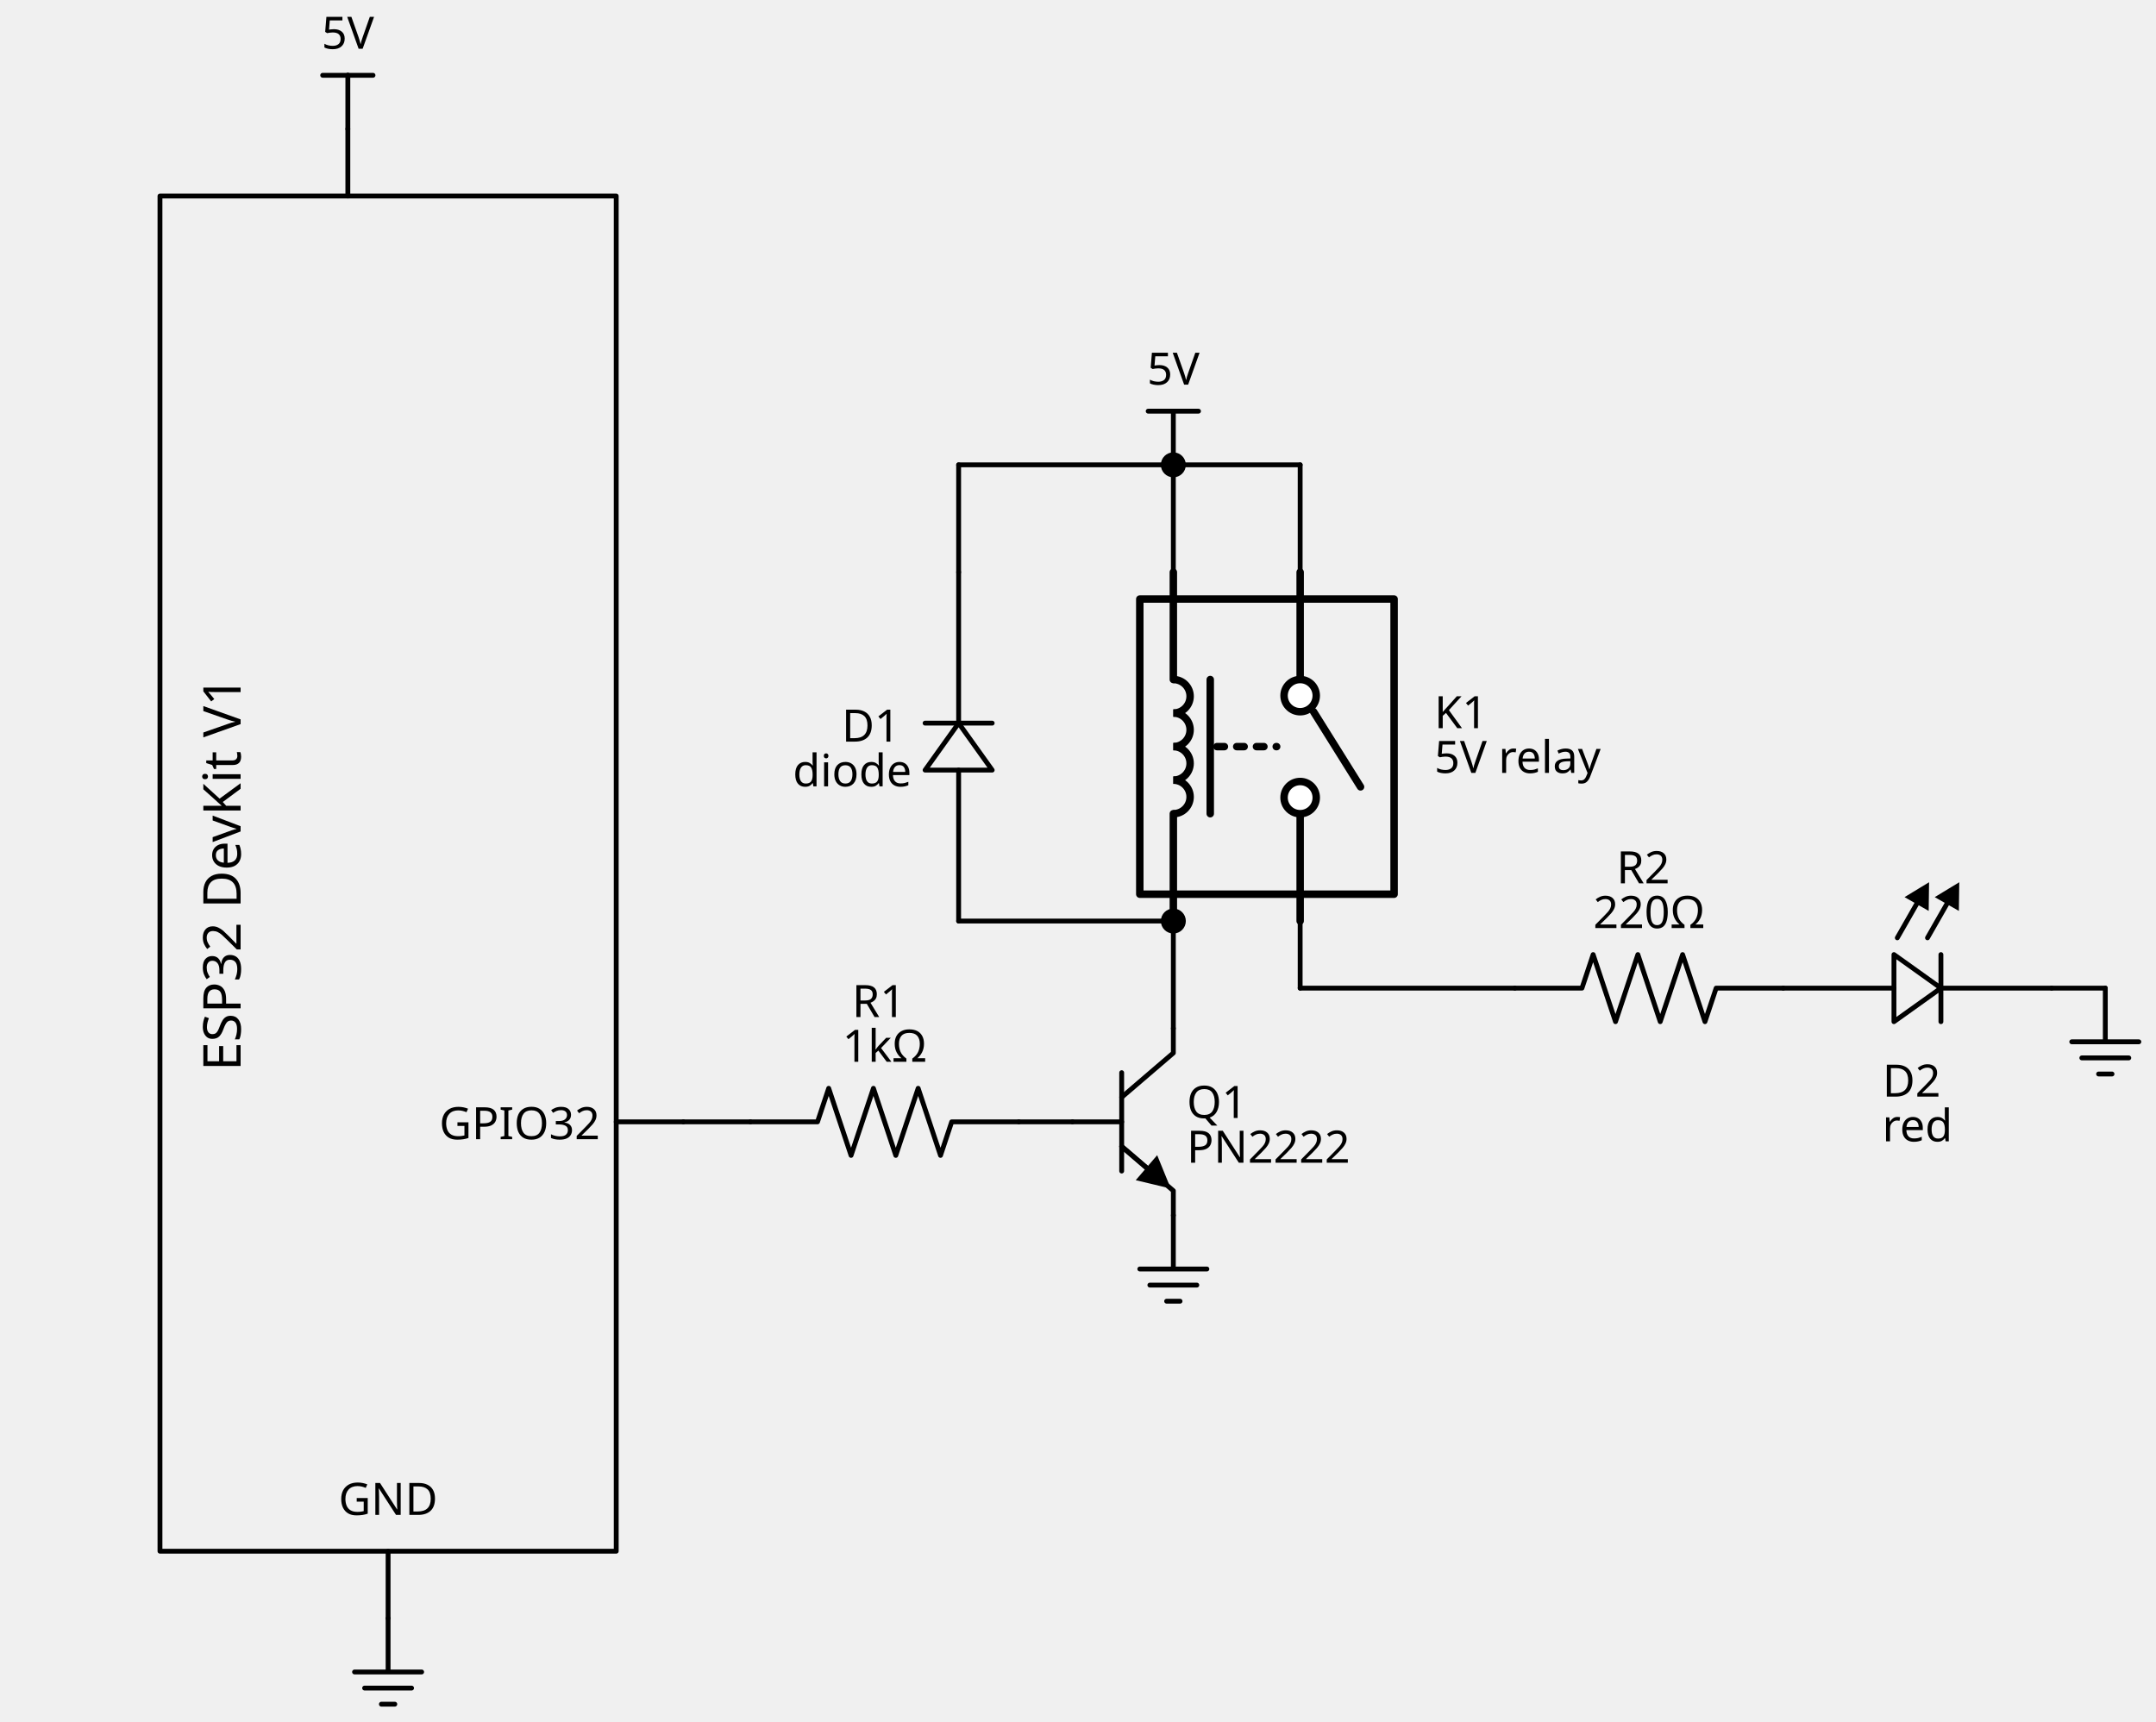
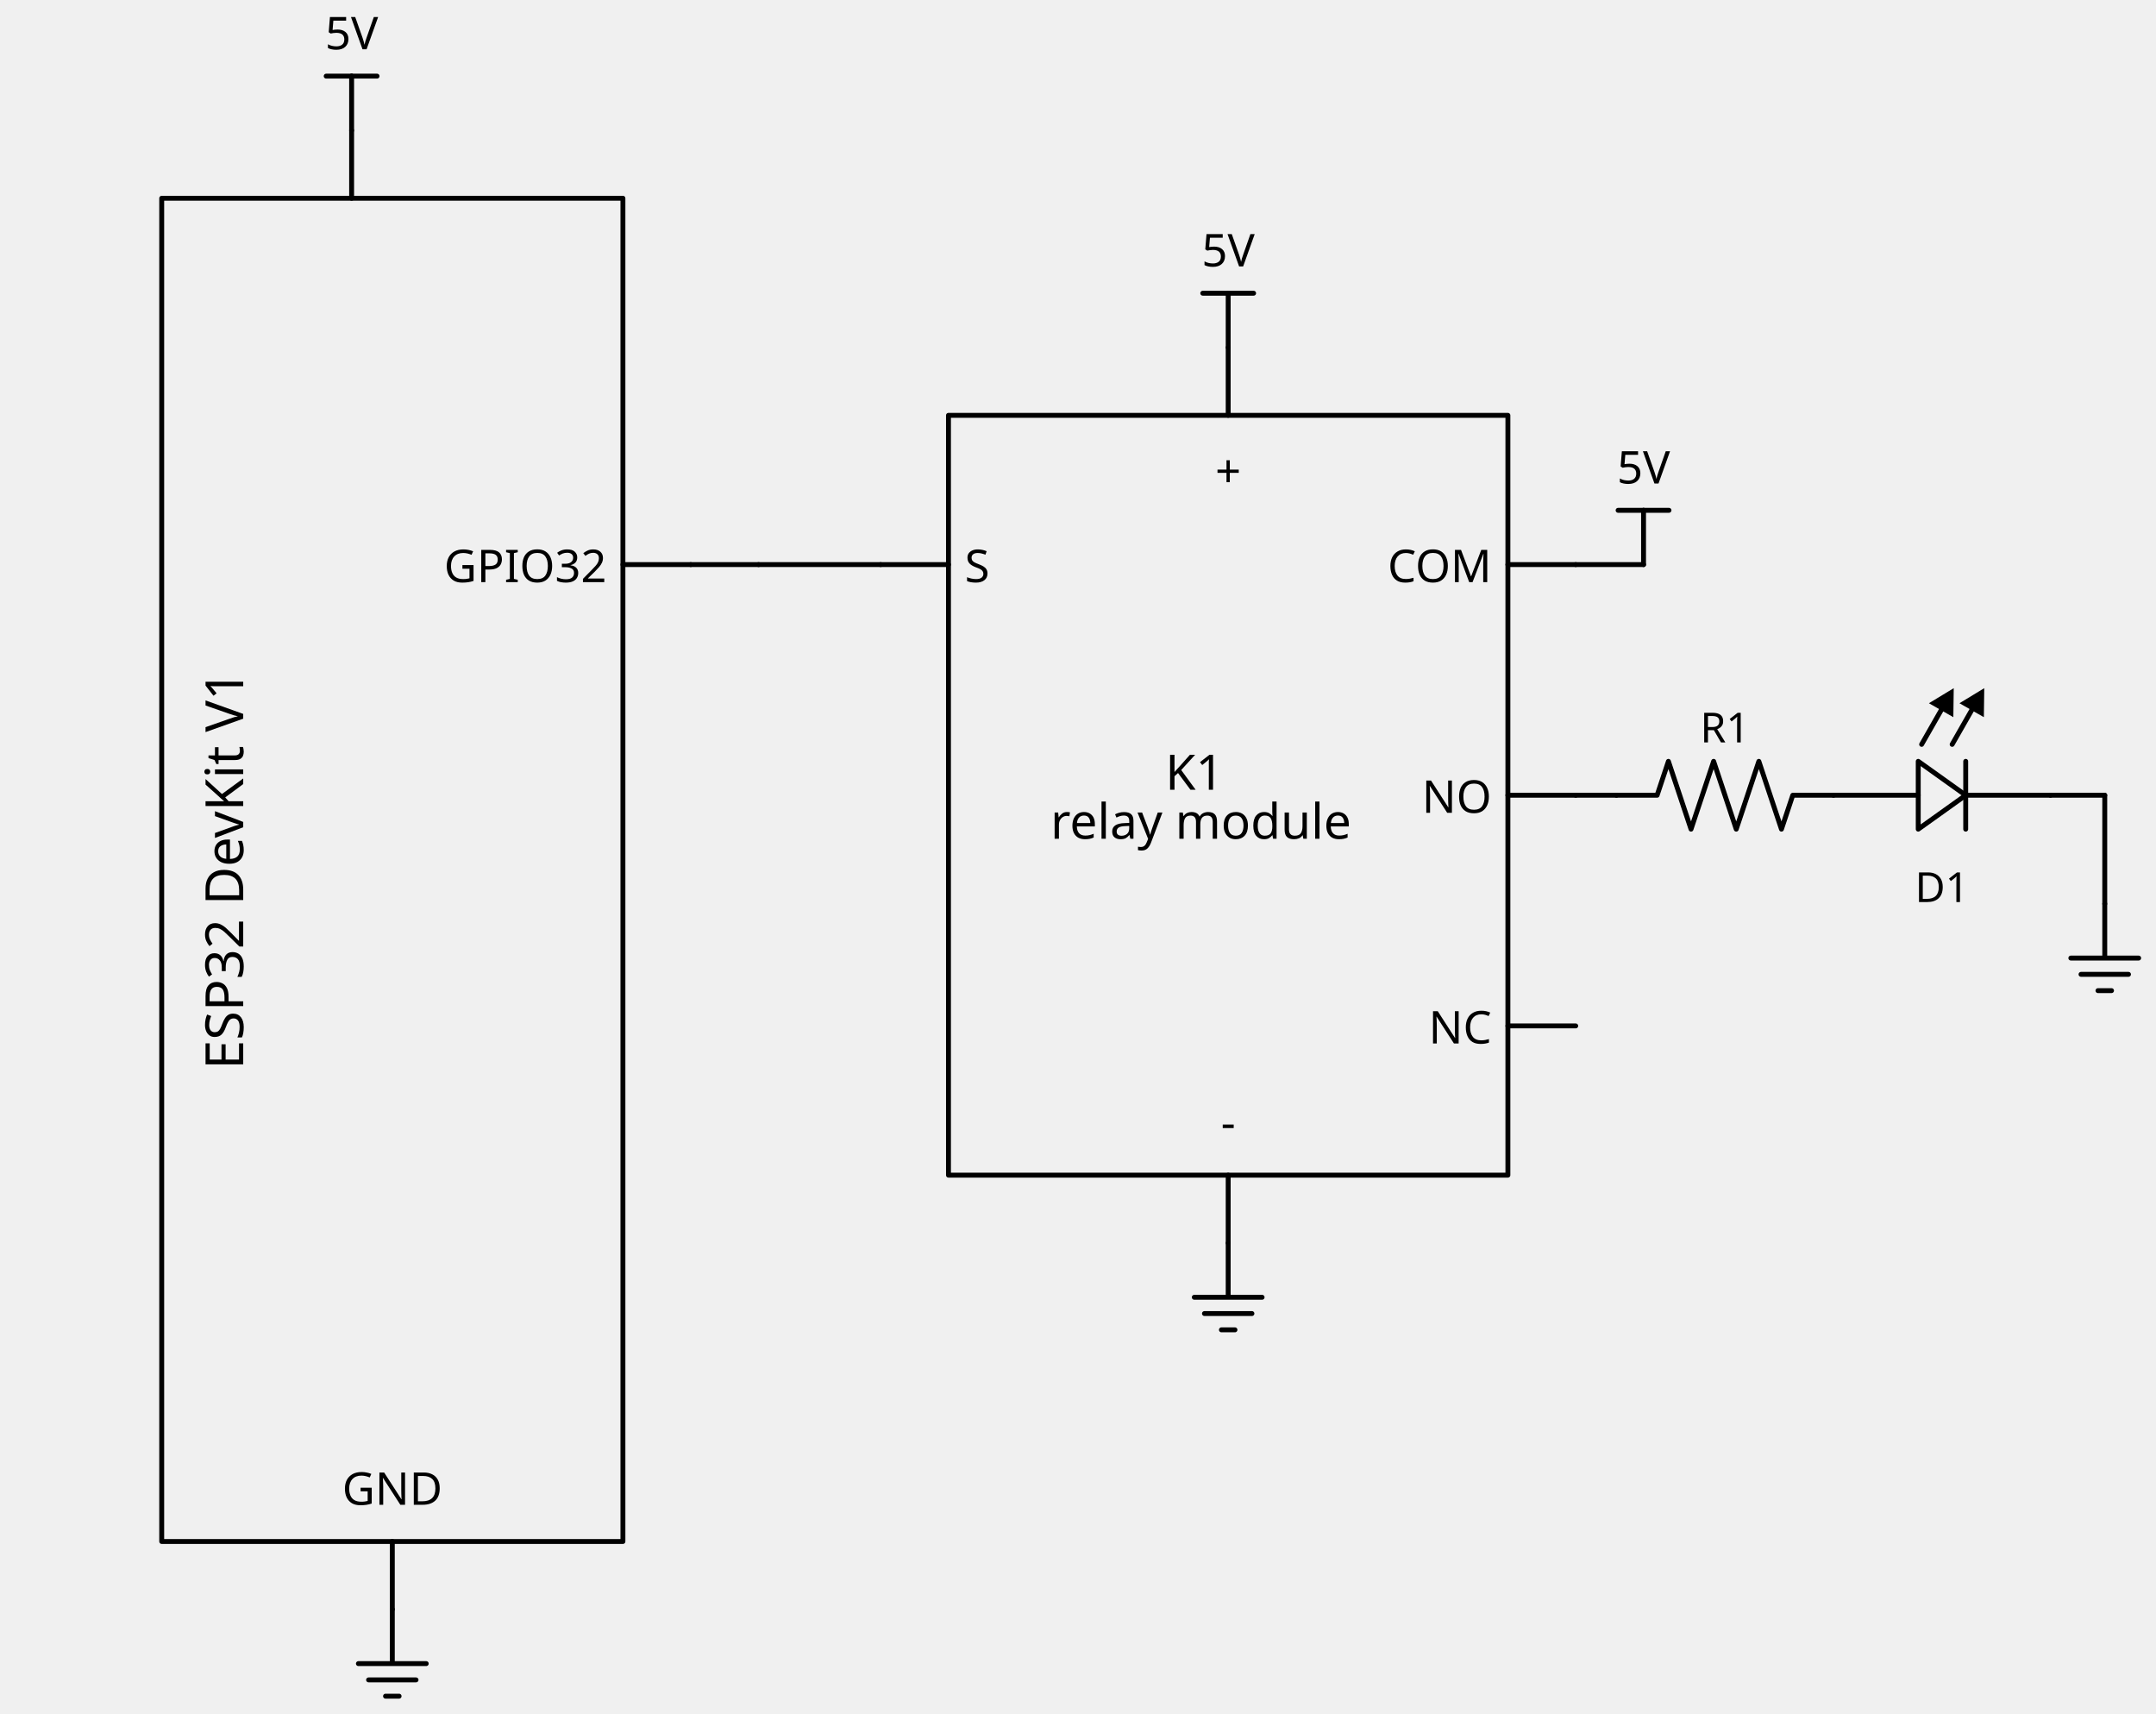
- <svg xmlns="http://www.w3.org/2000/svg" xml:lang="en" height="461.84pt" width="578.396pt" viewBox="-42.916 -74.2 578.396 461.84">
-   <path d="M 262.86,165.72 L 262.86,86.52 L 331.08,86.52 L 331.08,165.72 L 262.86,165.72" style="stroke:black;fill:none;stroke-width:2;stroke-dasharray:-;stroke-linecap:round;stroke-linejoin:round;" />
-   <path d="M 271.86 108.12 a 4.5 4.5 -270 1 1 0 9" style="stroke:black;fill:none;stroke-width:2;stroke-dasharray:-;" />
-   <path d="M 271.86 117.12 a 4.5 4.5 -270 1 1 0 9" style="stroke:black;fill:none;stroke-width:2;stroke-dasharray:-;" />
-   <path d="M 271.86 126.12 a 4.5 4.5 -270 1 1 0 9" style="stroke:black;fill:none;stroke-width:2;stroke-dasharray:-;" />
-   <path d="M 271.86 135.12 a 4.5 4.5 -270 1 1 0 9" style="stroke:black;fill:none;stroke-width:2;stroke-dasharray:-;" />
-   <polygon points="205.26,132.42 214.26,119.82 223.26,132.42 " style="stroke:black;fill:none;stroke-width:1.3;stroke-dasharray:-;stroke-linecap:round;stroke-linejoin:round;" />
-   <polygon points="465.18,181.92 477.78,190.92 465.18,199.92 " style="stroke:black;fill:none;stroke-width:1.3;stroke-dasharray:-;stroke-linecap:round;stroke-linejoin:round;" />
-   <path d="M 140.4,226.8 L 149.4,226.8 L 158.4,226.8" style="stroke:black;fill:none;stroke-width:1.3;stroke-dasharray:-;stroke-linecap:round;stroke-linejoin:round;" />
-   <path d="M 158.4,226.8 L 176.4,226.8 L 179.4,217.8 L 185.4,235.8 L 191.4,217.8 L 197.4,235.8 L 203.4,217.8 L 209.4,235.8 L 212.4,226.8 L 230.4,226.8" style="stroke:black;fill:none;stroke-width:1.3;stroke-dasharray:-;stroke-linecap:round;stroke-linejoin:round;" />
-   <path d="M 230.4,226.8 L 237.6,226.8 L 244.8,226.8" style="stroke:black;fill:none;stroke-width:1.3;stroke-dasharray:-;stroke-linecap:round;stroke-linejoin:round;" />
-   <path d="M 244.8,226.8 L 258,226.8" style="stroke:black;fill:none;stroke-width:1.3;stroke-dasharray:-;stroke-linecap:round;stroke-linejoin:round;" />
-   <path d="M 258.0,213.6 L 258,240" style="stroke:black;fill:none;stroke-width:1.3;stroke-dasharray:-;stroke-linecap:round;stroke-linejoin:round;" />
-   <path d="M 258.0,220.2 L 271.86,208.32 L 271.86,201.72" style="stroke:black;fill:none;stroke-width:1.3;stroke-dasharray:-;stroke-linecap:round;stroke-linejoin:round;" />
-   <path d="M 258.0,233.4 L 271.86,245.28 L 271.86,251.88" style="stroke:black;fill:none;stroke-width:1.3;stroke-dasharray:-;stroke-linecap:round;stroke-linejoin:round;" />
-   <path d="M 258.0,233.4 L 265.027,239.423" style="stroke:black;fill:none;stroke-width:1.3;stroke-dasharray:-;stroke-linecap:round;stroke-linejoin:round;" />
-   <path d="M 270.341 243.978 L 262.684 242.156 L 267.37 236.69 Z" style="stroke:black;fill:black;stroke-linecap:butt;stroke-linejoin:miter;" />
-   <path d="M 271.86,251.88 L 271.86,266.28 L 262.86,266.28 L 280.86,266.28 M 265.56,270.6 L 278.16,270.6 M 270.06,274.92 L 273.66,274.92" style="stroke:black;fill:none;stroke-width:1.3;stroke-dasharray:-;stroke-linecap:round;stroke-linejoin:round;" />
-   <path d="M 271.86,79.32 L 271.86,108.12 M 271.86,144.12 L 271.86,172.92" style="stroke:black;fill:none;stroke-width:2;stroke-dasharray:-;stroke-linecap:round;stroke-linejoin:round;" />
-   <path d="M 281.76,108.12 L 281.76,126.12 L 281.76,144.12" style="stroke:black;fill:none;stroke-width:2;stroke-dasharray:-;stroke-linecap:round;stroke-linejoin:round;" />
-   <path d="M 305.88,79.32 L 305.88,108.12 M 309.48,116.76 L 322.08,136.92 M 305.88,144.12 L 305.88,172.92" style="stroke:black;fill:none;stroke-width:2;stroke-dasharray:-;stroke-linecap:round;stroke-linejoin:round;" />
-   <path d="M 283.56,126.12 L 291.57,126.12 L 299.58,126.12" style="stroke:black;fill:none;stroke-width:2;stroke-dasharray:2,3.3;stroke-linecap:round;stroke-linejoin:round;" />
-   <path d="M 271.86,201.72 L 271.86,187.32 L 271.86,172.92" style="stroke:black;fill:none;stroke-width:1.3;stroke-dasharray:-;stroke-linecap:round;stroke-linejoin:round;" />
-   <path d="M 271.86,172.92 L 243.06,172.92 L 214.26,172.92" style="stroke:black;fill:none;stroke-width:1.3;stroke-dasharray:-;stroke-linecap:round;stroke-linejoin:round;" />
-   <path d="M 214.26,172.92 L 214.26,132.42 M 205.26,119.82 L 223.26,119.82 M 214.26,119.82 L 214.26,79.32" style="stroke:black;fill:none;stroke-width:1.3;stroke-dasharray:-;stroke-linecap:round;stroke-linejoin:round;" />
-   <path d="M 271.86,79.32 L 271.86,64.92 L 271.86,50.52" style="stroke:black;fill:none;stroke-width:1.3;stroke-dasharray:-;stroke-linecap:round;stroke-linejoin:round;" />
-   <path d="M 214.26,79.32 L 214.26,64.92 L 214.26,50.52" style="stroke:black;fill:none;stroke-width:1.3;stroke-dasharray:-;stroke-linecap:round;stroke-linejoin:round;" />
-   <path d="M 305.88,79.32 L 305.88,64.92 L 305.88,50.52" style="stroke:black;fill:none;stroke-width:1.3;stroke-dasharray:-;stroke-linecap:round;stroke-linejoin:round;" />
-   <path d="M 214.26,50.52 L 260.07,50.52 L 305.88,50.52" style="stroke:black;fill:none;stroke-width:1.3;stroke-dasharray:-;stroke-linecap:round;stroke-linejoin:round;" />
-   <path d="M 271.86,50.52 L 271.86,36.12" style="stroke:black;fill:none;stroke-width:1.3;stroke-dasharray:-;stroke-linecap:round;stroke-linejoin:round;" />
-   <path d="M 271.86,36.12 L 265.11,36.12" style="stroke:black;fill:none;stroke-width:1.3;stroke-dasharray:-;stroke-linecap:round;stroke-linejoin:round;" />
-   <path d="M 271.86,36.12 L 278.61,36.12" style="stroke:black;fill:none;stroke-width:1.3;stroke-dasharray:-;stroke-linecap:round;stroke-linejoin:round;" />
-   <path d="M 305.88,172.92 L 305.88,181.92 L 305.88,190.92" style="stroke:black;fill:none;stroke-width:1.3;stroke-dasharray:-;stroke-linecap:round;stroke-linejoin:round;" />
-   <path d="M 305.88,190.92 L 334.68,190.92 L 363.48,190.92" style="stroke:black;fill:none;stroke-width:1.3;stroke-dasharray:-;stroke-linecap:round;stroke-linejoin:round;" />
-   <path d="M 363.48,190.92 L 381.48,190.92 L 384.48,181.92 L 390.48,199.92 L 396.48,181.92 L 402.48,199.92 L 408.48,181.92 L 414.48,199.92 L 417.48,190.92 L 435.48,190.92" style="stroke:black;fill:none;stroke-width:1.3;stroke-dasharray:-;stroke-linecap:round;stroke-linejoin:round;" />
-   <path d="M 435.48,190.92 L 465.18,190.92 M 477.78,181.92 L 477.78,199.92 M 477.78,190.92 L 507.48,190.92" style="stroke:black;fill:none;stroke-width:1.3;stroke-dasharray:-;stroke-linecap:round;stroke-linejoin:round;" />
-   <path d="M 474.18,177.42 L 479.608,167.921" style="stroke:black;fill:none;stroke-width:1.3;stroke-dasharray:-;stroke-linecap:round;stroke-linejoin:round;" />
-   <path d="M 482.188 163.406 L 482.108 169.35 L 477.107 166.492 Z" style="stroke:black;fill:black;stroke-linecap:butt;stroke-linejoin:miter;" />
-   <path d="M 466.08,177.42 L 471.508,167.921" style="stroke:black;fill:none;stroke-width:1.3;stroke-dasharray:-;stroke-linecap:round;stroke-linejoin:round;" />
-   <path d="M 474.088 163.406 L 474.008 169.35 L 469.007 166.492 Z" style="stroke:black;fill:black;stroke-linecap:butt;stroke-linejoin:miter;" />
-   <path d="M 507.48,190.92 L 514.68,190.92 L 521.88,190.92" style="stroke:black;fill:none;stroke-width:1.3;stroke-dasharray:-;stroke-linecap:round;stroke-linejoin:round;" />
-   <path d="M 521.88,190.92 L 521.88,205.32 L 512.88,205.32 L 530.88,205.32 M 515.58,209.64 L 528.18,209.64 M 520.08,213.96 L 523.68,213.96" style="stroke:black;fill:none;stroke-width:1.3;stroke-dasharray:-;stroke-linecap:round;stroke-linejoin:round;" />
-   <path d="M 0.0,-21.6 L 122.4,-21.6 L 122.4,342 L 0,342 L 0,-21.6" style="stroke:black;fill:none;stroke-width:1.3;stroke-dasharray:-;stroke-linecap:round;stroke-linejoin:round;" />
-   <path d="M 122.4,226.8 L 140.4,226.8" style="stroke:black;fill:none;stroke-width:1.3;stroke-dasharray:-;stroke-linecap:round;stroke-linejoin:round;" />
+ <svg xmlns="http://www.w3.org/2000/svg" xml:lang="en" height="454.64pt" width="572.18pt" viewBox="-42.916 -74.2 572.18 454.64">
+   <polygon points="466.164,127.8 478.764,136.8 466.164,145.8 " style="stroke:black;fill:none;stroke-width:1.3;stroke-dasharray:-;stroke-linecap:round;stroke-linejoin:round;" />
+   <path d="M 208.8,36.0 L 357.264,36 L 357.264,237.6 L 208.8,237.6 L 208.8,36" style="stroke:black;fill:none;stroke-width:1.3;stroke-dasharray:-;stroke-linecap:round;stroke-linejoin:round;" />
+   <path d="M 208.8,75.6 L 190.8,75.6" style="stroke:black;fill:none;stroke-width:1.3;stroke-dasharray:-;stroke-linecap:round;stroke-linejoin:round;" />
+   <path d="M 357.264,75.6 L 375.264,75.6" style="stroke:black;fill:none;stroke-width:1.3;stroke-dasharray:-;stroke-linecap:round;stroke-linejoin:round;" />
+   <path d="M 357.264,136.8 L 375.264,136.8" style="stroke:black;fill:none;stroke-width:1.3;stroke-dasharray:-;stroke-linecap:round;stroke-linejoin:round;" />
+   <path d="M 357.264,198.0 L 375.264,198" style="stroke:black;fill:none;stroke-width:1.3;stroke-dasharray:-;stroke-linecap:round;stroke-linejoin:round;" />
+   <path d="M 283.032,36.0 L 283.032,18" style="stroke:black;fill:none;stroke-width:1.3;stroke-dasharray:-;stroke-linecap:round;stroke-linejoin:round;" />
+   <path d="M 283.032,237.6 L 283.032,255.6" style="stroke:black;fill:none;stroke-width:1.3;stroke-dasharray:-;stroke-linecap:round;stroke-linejoin:round;" />
+   <path d="M 140.4,75.6 L 149.4,75.6 L 158.4,75.6" style="stroke:black;fill:none;stroke-width:1.3;stroke-dasharray:-;stroke-linecap:round;stroke-linejoin:round;" />
+   <path d="M 158.4,75.6 L 174.6,75.6 L 190.8,75.6" style="stroke:black;fill:none;stroke-width:1.3;stroke-dasharray:-;stroke-linecap:round;stroke-linejoin:round;" />
+   <path d="M 283.032,18.0 L 283.032,3.6" style="stroke:black;fill:none;stroke-width:1.3;stroke-dasharray:-;stroke-linecap:round;stroke-linejoin:round;" />
+   <path d="M 283.032,3.6 L 276.282,3.6" style="stroke:black;fill:none;stroke-width:1.3;stroke-dasharray:-;stroke-linecap:round;stroke-linejoin:round;" />
+   <path d="M 283.032,3.6 L 289.782,3.6" style="stroke:black;fill:none;stroke-width:1.3;stroke-dasharray:-;stroke-linecap:round;stroke-linejoin:round;" />
+   <path d="M 283.032,255.6 L 283.032,270 L 274.032,270 L 292.032,270 M 276.732,274.32 L 289.332,274.32 M 281.232,278.64 L 284.832,278.64" style="stroke:black;fill:none;stroke-width:1.3;stroke-dasharray:-;stroke-linecap:round;stroke-linejoin:round;" />
+   <path d="M 375.264,75.6 L 384.264,75.6 L 393.264,75.6" style="stroke:black;fill:none;stroke-width:1.3;stroke-dasharray:-;stroke-linecap:round;stroke-linejoin:round;" />
+   <path d="M 393.264,75.6 L 393.264,61.2" style="stroke:black;fill:none;stroke-width:1.3;stroke-dasharray:-;stroke-linecap:round;stroke-linejoin:round;" />
+   <path d="M 393.264,61.2 L 386.514,61.2" style="stroke:black;fill:none;stroke-width:1.3;stroke-dasharray:-;stroke-linecap:round;stroke-linejoin:round;" />
+   <path d="M 393.264,61.2 L 400.014,61.2" style="stroke:black;fill:none;stroke-width:1.3;stroke-dasharray:-;stroke-linecap:round;stroke-linejoin:round;" />
+   <path d="M 375.264,136.8 L 380.664,136.8 L 386.064,136.8" style="stroke:black;fill:none;stroke-width:1.3;stroke-dasharray:-;stroke-linecap:round;stroke-linejoin:round;" />
+   <path d="M 386.064,136.8 L 396.864,136.8 L 399.864,127.8 L 405.864,145.8 L 411.864,127.8 L 417.864,145.8 L 423.864,127.8 L 429.864,145.8 L 432.864,136.8 L 443.664,136.8" style="stroke:black;fill:none;stroke-width:1.3;stroke-dasharray:-;stroke-linecap:round;stroke-linejoin:round;" />
+   <path d="M 443.664,136.8 L 466.164,136.8 M 478.764,127.8 L 478.764,145.8 M 478.764,136.8 L 501.264,136.8" style="stroke:black;fill:none;stroke-width:1.3;stroke-dasharray:-;stroke-linecap:round;stroke-linejoin:round;" />
+   <path d="M 475.164,123.3 L 480.592,113.801" style="stroke:black;fill:none;stroke-width:1.3;stroke-dasharray:-;stroke-linecap:round;stroke-linejoin:round;" />
+   <path d="M 483.172 109.286 L 483.092 115.23 L 478.091 112.372 Z" style="stroke:black;fill:black;stroke-linecap:butt;stroke-linejoin:miter;" />
+   <path d="M 467.064,123.3 L 472.492,113.801" style="stroke:black;fill:none;stroke-width:1.3;stroke-dasharray:-;stroke-linecap:round;stroke-linejoin:round;" />
+   <path d="M 475.072 109.286 L 474.992 115.23 L 469.991 112.372 Z" style="stroke:black;fill:black;stroke-linecap:butt;stroke-linejoin:miter;" />
+   <path d="M 501.264,136.8 L 508.464,136.8 L 515.664,136.8" style="stroke:black;fill:none;stroke-width:1.3;stroke-dasharray:-;stroke-linecap:round;stroke-linejoin:round;" />
+   <path d="M 515.664,136.8 L 515.664,151.2 L 515.664,165.6" style="stroke:black;fill:none;stroke-width:1.3;stroke-dasharray:-;stroke-linecap:round;stroke-linejoin:round;" />
+   <path d="M 515.664,165.6 L 515.664,180 L 506.664,180 L 524.664,180 M 509.364,184.32 L 521.964,184.32 M 513.864,188.64 L 517.464,188.64" style="stroke:black;fill:none;stroke-width:1.3;stroke-dasharray:-;stroke-linecap:round;stroke-linejoin:round;" />
+   <path d="M 0.0,-21.6 L 122.4,-21.6 L 122.4,334.8 L 0,334.8 L 0,-21.6" style="stroke:black;fill:none;stroke-width:1.3;stroke-dasharray:-;stroke-linecap:round;stroke-linejoin:round;" />
+   <path d="M 122.4,75.6 L 140.4,75.6" style="stroke:black;fill:none;stroke-width:1.3;stroke-dasharray:-;stroke-linecap:round;stroke-linejoin:round;" />
  <path d="M 50.4,-21.6 L 50.4,-39.6" style="stroke:black;fill:none;stroke-width:1.3;stroke-dasharray:-;stroke-linecap:round;stroke-linejoin:round;" />
-   <path d="M 61.2,342 L 61.2,360" style="stroke:black;fill:none;stroke-width:1.3;stroke-dasharray:-;stroke-linecap:round;stroke-linejoin:round;" />
+   <path d="M 61.2,334.8 L 61.2,352.8" style="stroke:black;fill:none;stroke-width:1.3;stroke-dasharray:-;stroke-linecap:round;stroke-linejoin:round;" />
  <path d="M 50.4,-39.6 L 50.4,-54" style="stroke:black;fill:none;stroke-width:1.3;stroke-dasharray:-;stroke-linecap:round;stroke-linejoin:round;" />
  <path d="M 50.4,-54.0 L 43.65,-54" style="stroke:black;fill:none;stroke-width:1.3;stroke-dasharray:-;stroke-linecap:round;stroke-linejoin:round;" />
  <path d="M 50.4,-54.0 L 57.15,-54" style="stroke:black;fill:none;stroke-width:1.3;stroke-dasharray:-;stroke-linecap:round;stroke-linejoin:round;" />
-   <path d="M 61.2,360 L 61.2,374.4 L 52.2,374.4 L 70.2,374.4 M 54.9,378.72 L 67.5,378.72 M 59.4,383.04 L 63,383.04" style="stroke:black;fill:none;stroke-width:1.3;stroke-dasharray:-;stroke-linecap:round;stroke-linejoin:round;" />
-   <text x="194.4" y="190.2" dominant-baseline="ideographic" fill="black" font-size="12" font-family="sans" text-anchor="middle">
-     <tspan x="194.4" dy="12">R1</tspan>
-     <tspan x="194.4" dy="12">1kΩ</tspan>
+   <path d="M 61.2,352.8 L 61.2,367.2 L 52.2,367.2 L 70.2,367.2 M 54.9,371.52 L 67.5,371.52 M 59.4,375.84 L 63,375.84" style="stroke:black;fill:none;stroke-width:1.3;stroke-dasharray:-;stroke-linecap:round;stroke-linejoin:round;" />
+   <text x="213.12" y="63.6" dominant-baseline="central" fill="black" font-size="12" font-family="sans" text-anchor="start">
+     <tspan x="213.12" dy="12">S</tspan>
  </text>
-   <text x="275.46" y="209.1" dominant-baseline="central" fill="black" font-size="12" font-family="sans" text-anchor="start">
-     <tspan x="275.46" dy="12">Q1</tspan>
-     <tspan x="275.46" dy="12">PN2222</tspan>
+   <text x="352.944" y="63.6" dominant-baseline="central" fill="black" font-size="12" font-family="sans" text-anchor="end">
+     <tspan x="352.944" dy="12">COM</tspan>
  </text>
-   <circle cx="305.88" cy="112.44" r="4.32" style="stroke:black;fill:white;stroke-width:2;stroke-dasharray:-;" />
-   <circle cx="305.88" cy="139.8" r="4.32" style="stroke:black;fill:white;stroke-width:2;stroke-dasharray:-;" />
-   <text x="201.66" y="108.12" dominant-baseline="central" fill="black" font-size="12" font-family="sans" text-anchor="end">
-     <tspan x="201.66" dy="12">D1</tspan>
-     <tspan x="201.66" dy="12">diode</tspan>
+   <text x="352.944" y="124.8" dominant-baseline="central" fill="black" font-size="12" font-family="sans" text-anchor="end">
+     <tspan x="352.944" dy="12">NO</tspan>
  </text>
-   <text x="271.86" y="20.52" dominant-baseline="ideographic" fill="black" font-size="12" font-family="sans" text-anchor="middle">
-     <tspan x="271.86" dy="12">5V</tspan>
+   <text x="352.944" y="186.0" dominant-baseline="central" fill="black" font-size="12" font-family="sans" text-anchor="end">
+     <tspan x="352.944" dy="12">NC</tspan>
  </text>
-   <text x="341.88" y="104.52" dominant-baseline="central" fill="black" font-size="12" font-family="sans" text-anchor="start">
-     <tspan x="341.88" dy="12">K1</tspan>
-     <tspan x="341.88" dy="12">5V relay</tspan>
+   <text x="283.032" y="38.4" dominant-baseline="central" fill="black" font-size="12" font-family="sans" text-anchor="middle">
+     <tspan x="283.032" dy="12">+</tspan>
  </text>
-   <text x="399.48" y="154.32" dominant-baseline="ideographic" fill="black" font-size="12" font-family="sans" text-anchor="middle">
-     <tspan x="399.48" dy="12">R2</tspan>
-     <tspan x="399.48" dy="12">220Ω</tspan>
+   <text x="283.032" y="211.2" dominant-baseline="central" fill="black" font-size="12" font-family="sans" text-anchor="middle">
+     <tspan x="283.032" dy="12">-</tspan>
  </text>
-   <text x="471.48" y="198.72" dominant-baseline="hanging" fill="black" font-size="12" font-family="sans" text-anchor="middle">
-     <tspan x="471.48" dy="12">D2</tspan>
-     <tspan x="471.48" dy="12">red</tspan>
+   <text x="275.778" y="117.3" dominant-baseline="central" fill="black" font-size="13" font-family="sans" text-anchor="middle">
+     <tspan x="275.778" dy="13">K1</tspan>
+     <tspan x="275.778" dy="13">relay module</tspan>
  </text>
-   <text x="118.08" y="214.8" dominant-baseline="central" fill="black" font-size="12" font-family="sans" text-anchor="end">
+   <text x="283.032" y="-12.0" dominant-baseline="ideographic" fill="black" font-size="12" font-family="sans" text-anchor="middle">
+     <tspan x="283.032" dy="12">5V</tspan>
+   </text>
+   <text x="393.264" y="45.6" dominant-baseline="ideographic" fill="black" font-size="12" font-family="sans" text-anchor="middle">
+     <tspan x="393.264" dy="12">5V</tspan>
+   </text>
+   <text x="414.864" y="115.0" dominant-baseline="ideographic" fill="black" font-size="11" font-family="sans" text-anchor="middle">
+     <tspan x="414.864" dy="11">R1</tspan>
+   </text>
+   <text x="472.464" y="145.6" dominant-baseline="hanging" fill="black" font-size="11" font-family="sans" text-anchor="middle">
+     <tspan x="472.464" dy="11">D1</tspan>
+   </text>
+   <text x="118.08" y="63.6" dominant-baseline="central" fill="black" font-size="12" font-family="sans" text-anchor="end">
    <tspan x="118.08" dy="12">GPIO32</tspan>
  </text>
-   <text x="61.2" y="315.6" dominant-baseline="central" fill="black" font-size="12" font-family="sans" text-anchor="middle">
+   <text x="61.2" y="308.4" dominant-baseline="central" fill="black" font-size="12" font-family="sans" text-anchor="middle">
    <tspan x="61.2" dy="12">GND</tspan>
  </text>
-   <text x="16.2" y="146.2" dominant-baseline="central" fill="black" font-size="14" font-family="sans" text-anchor="middle" transform="rotate(-90 16.2 160.2)">
+   <text x="16.2" y="142.6" dominant-baseline="central" fill="black" font-size="14" font-family="sans" text-anchor="middle" transform="rotate(-90 16.2 156.6)">
    <tspan x="16.2" dy="14">ESP32 DevKit V1</tspan>
  </text>
  <text x="50.4" y="-69.6" dominant-baseline="ideographic" fill="black" font-size="12" font-family="sans" text-anchor="middle">
    <tspan x="50.4" dy="12">5V</tspan>
  </text>
-   <circle cx="271.86" cy="172.92" r="2.7" style="stroke:black;fill:black;stroke-width:1.3;stroke-dasharray:-;" />
-   <circle cx="271.86" cy="50.52" r="2.7" style="stroke:black;fill:black;stroke-width:1.3;stroke-dasharray:-;" />
</svg>
